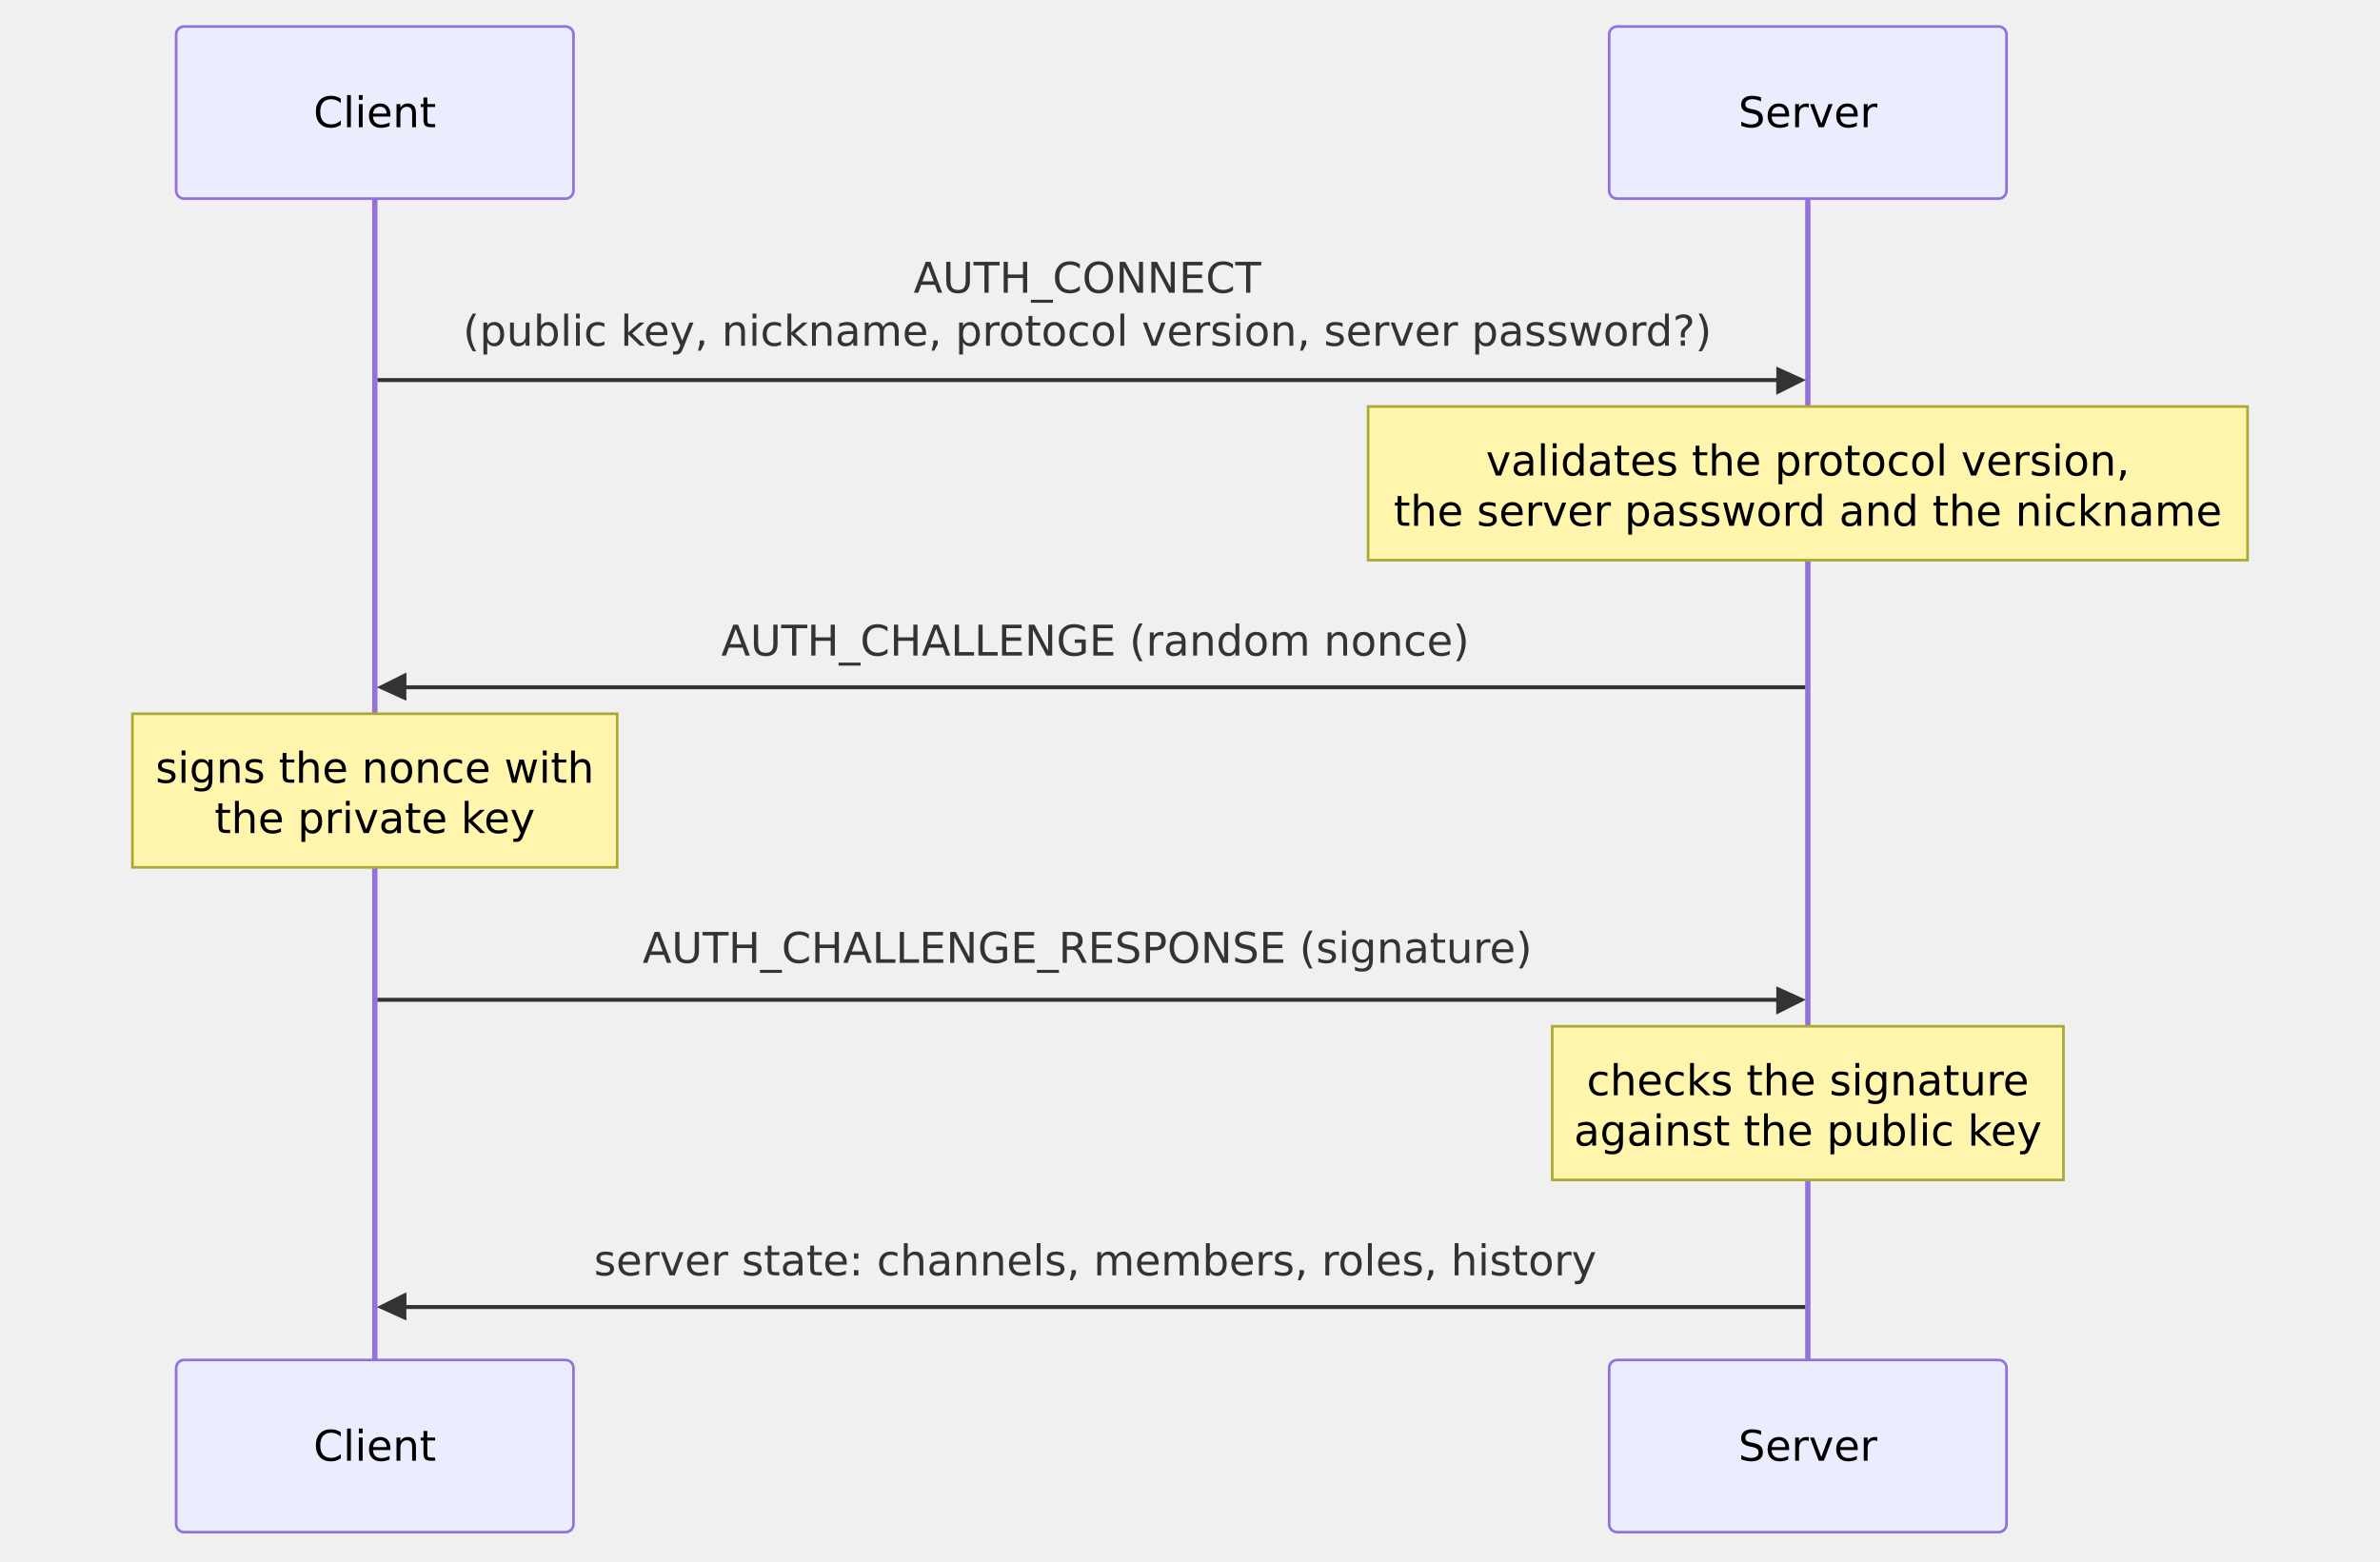
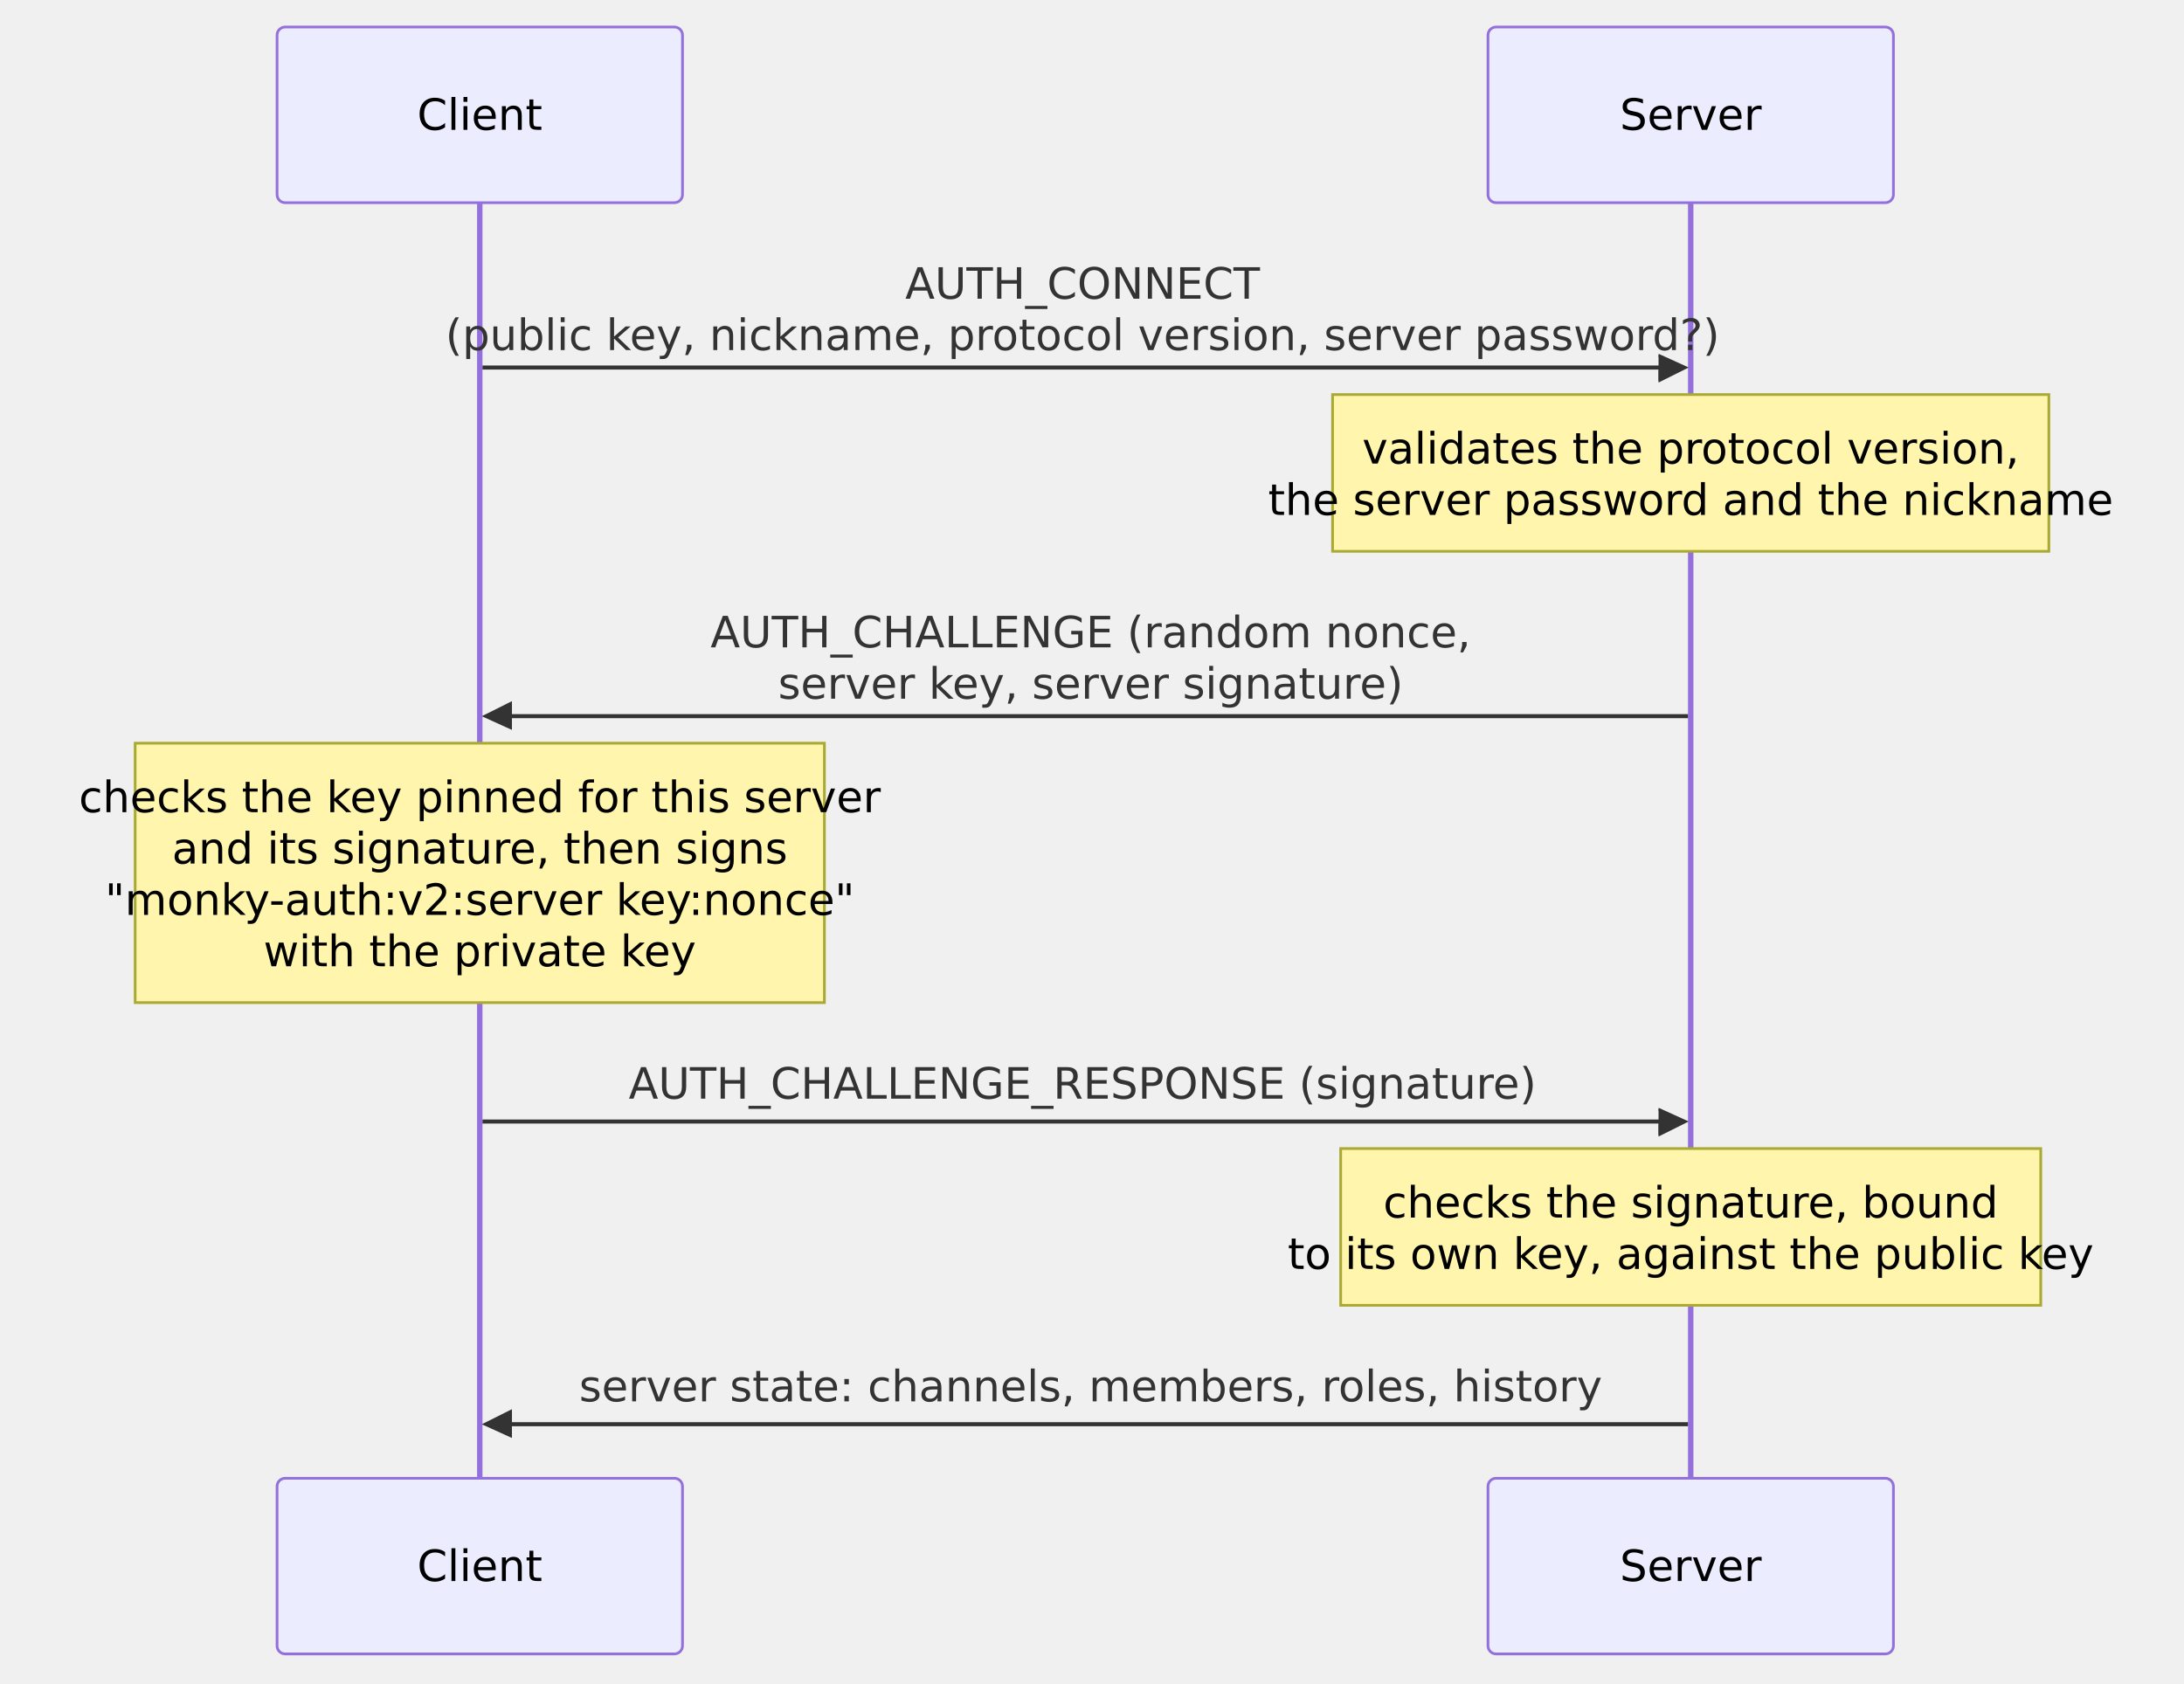
- <svg xmlns="http://www.w3.org/2000/svg" id="my-svg" width="898.5" height="589.5" viewBox="-66.5 -10 898.5 589.5" role="graphics-document document" aria-roledescription="sequence" style="background-color: transparent;">
+ <svg xmlns="http://www.w3.org/2000/svg" id="my-svg" width="808" height="623" viewBox="-102.5 -10 808 623" role="graphics-document document" aria-roledescription="sequence" style="background-color: transparent;">
  <g>
-     <rect x="541" y="503.5" fill="#eaeaea" stroke="#666" width="150" height="65" name="S" rx="3" ry="3" class="actor actor-bottom" />
-     <text x="616" y="536" dominant-baseline="central" alignment-baseline="central" class="actor actor-box" style="text-anchor: middle; font-size: 16px; font-weight: 400;">
-       <tspan x="616" dy="0">Server</tspan>
+     <rect x="448" y="537" fill="#eaeaea" stroke="#666" width="150" height="65" name="S" rx="3" ry="3" class="actor actor-bottom" />
+     <text x="523" y="569.5" dominant-baseline="central" alignment-baseline="central" class="actor actor-box" style="text-anchor: middle; font-size: 16px; font-weight: 400;">
+       <tspan x="523" dy="0">Server</tspan>
    </text>
  </g>
  <g>
-     <rect x="0" y="503.5" fill="#eaeaea" stroke="#666" width="150" height="65" name="C" rx="3" ry="3" class="actor actor-bottom" />
-     <text x="75" y="536" dominant-baseline="central" alignment-baseline="central" class="actor actor-box" style="text-anchor: middle; font-size: 16px; font-weight: 400;">
+     <rect x="0" y="537" fill="#eaeaea" stroke="#666" width="150" height="65" name="C" rx="3" ry="3" class="actor actor-bottom" />
+     <text x="75" y="569.5" dominant-baseline="central" alignment-baseline="central" class="actor actor-box" style="text-anchor: middle; font-size: 16px; font-weight: 400;">
      <tspan x="75" dy="0">Client</tspan>
    </text>
  </g>
  <g>
-     <line id="actor1" x1="616" y1="65" x2="616" y2="503.5" class="actor-line 200" stroke-width="0.5px" stroke="#999" name="S" data-et="life-line" data-id="S" />
+     <line id="actor1" x1="523" y1="65" x2="523" y2="537" class="actor-line 200" stroke-width="0.5px" stroke="#999" name="S" data-et="life-line" data-id="S" />
    <g id="root-1" data-et="participant" data-type="participant" data-id="S">
-       <rect x="541" y="0" fill="#eaeaea" stroke="#666" width="150" height="65" name="S" rx="3" ry="3" class="actor actor-top" />
-       <text x="616" y="32.5" dominant-baseline="central" alignment-baseline="central" class="actor actor-box" style="text-anchor: middle; font-size: 16px; font-weight: 400;">
-         <tspan x="616" dy="0">Server</tspan>
+       <rect x="448" y="0" fill="#eaeaea" stroke="#666" width="150" height="65" name="S" rx="3" ry="3" class="actor actor-top" />
+       <text x="523" y="32.5" dominant-baseline="central" alignment-baseline="central" class="actor actor-box" style="text-anchor: middle; font-size: 16px; font-weight: 400;">
+         <tspan x="523" dy="0">Server</tspan>
      </text>
    </g>
  </g>
  <g>
-     <line id="actor0" x1="75" y1="65" x2="75" y2="503.5" class="actor-line 200" stroke-width="0.5px" stroke="#999" name="C" data-et="life-line" data-id="C" />
+     <line id="actor0" x1="75" y1="65" x2="75" y2="537" class="actor-line 200" stroke-width="0.5px" stroke="#999" name="C" data-et="life-line" data-id="C" />
    <g id="root-0" data-et="participant" data-type="participant" data-id="C">
      <rect x="0" y="0" fill="#eaeaea" stroke="#666" width="150" height="65" name="C" rx="3" ry="3" class="actor actor-top" />
      <text x="75" y="32.5" dominant-baseline="central" alignment-baseline="central" class="actor actor-box" style="text-anchor: middle; font-size: 16px; font-weight: 400;">
        <tspan x="75" dy="0">Client</tspan>
      </text>
    </g>
  </g>
  <style>#my-svg{font-family:"DejaVu Sans","Liberation Sans",Arial,Helvetica,sans-serif;font-size:16px;fill:#333;}@keyframes edge-animation-frame{from{stroke-dashoffset:0;}}@keyframes dash{to{stroke-dashoffset:0;}}#my-svg .edge-animation-slow{stroke-dasharray:9,5!important;stroke-dashoffset:900;animation:dash 50s linear infinite;stroke-linecap:round;}#my-svg .edge-animation-fast{stroke-dasharray:9,5!important;stroke-dashoffset:900;animation:dash 20s linear infinite;stroke-linecap:round;}#my-svg .error-icon{fill:#552222;}#my-svg .error-text{fill:#552222;stroke:#552222;}#my-svg .edge-thickness-normal{stroke-width:1px;}#my-svg .edge-thickness-thick{stroke-width:3.5px;}#my-svg .edge-pattern-solid{stroke-dasharray:0;}#my-svg .edge-thickness-invisible{stroke-width:0;fill:none;}#my-svg .edge-pattern-dashed{stroke-dasharray:3;}#my-svg .edge-pattern-dotted{stroke-dasharray:2;}#my-svg .marker{fill:#333333;stroke:#333333;}#my-svg .marker.cross{stroke:#333333;}#my-svg svg{font-family:"DejaVu Sans","Liberation Sans",Arial,Helvetica,sans-serif;font-size:16px;}#my-svg p{margin:0;}#my-svg .actor{stroke:#9370DB;fill:#ECECFF;stroke-width:1;}#my-svg rect.actor.outer-path[data-look="neo"]{filter:drop-shadow(1px 2px 2px rgba(185, 185, 185, 1));}#my-svg rect.note[data-look="neo"]{stroke:#aaaa33;fill:#fff5ad;filter:drop-shadow(1px 2px 2px rgba(185, 185, 185, 1));}#my-svg text.actor&gt;tspan{fill:black;stroke:none;}#my-svg .actor-line{stroke:#9370DB;}#my-svg .innerArc{stroke-width:1.5;stroke-dasharray:none;}#my-svg .messageLine0{stroke-width:1.5;stroke-dasharray:none;stroke:#333;}#my-svg .messageLine1{stroke-width:1.5;stroke-dasharray:2,2;stroke:#333;}#my-svg [id$="-arrowhead"] path{fill:#333;stroke:#333;}#my-svg .sequenceNumber{fill:white;}#my-svg [id$="-sequencenumber"]{fill:#333;}#my-svg [id$="-crosshead"] path{fill:#333;stroke:#333;}#my-svg .messageText{fill:#333;stroke:none;}#my-svg .labelBox{stroke:#9370DB;fill:#ECECFF;filter:none;}#my-svg .labelText,#my-svg .labelText&gt;tspan{fill:black;stroke:none;}#my-svg .loopText,#my-svg .loopText&gt;tspan{fill:black;stroke:none;}#my-svg .sectionTitle,#my-svg .sectionTitle&gt;tspan{fill:black;stroke:none;}#my-svg .loopLine{stroke-width:2px;stroke-dasharray:2,2;stroke:#9370DB;fill:#9370DB;}#my-svg .note{stroke:#aaaa33;fill:#fff5ad;}#my-svg .noteText,#my-svg .noteText&gt;tspan{fill:black;stroke:none;font-weight:normal;}#my-svg .activation0{fill:#f4f4f4;stroke:#666;}#my-svg .activation1{fill:#f4f4f4;stroke:#666;}#my-svg .activation2{fill:#f4f4f4;stroke:#666;}#my-svg .actorPopupMenu{position:absolute;}#my-svg .actorPopupMenuPanel{position:absolute;fill:#ECECFF;box-shadow:0px 8px 16px 0px rgba(0,0,0,0.2);filter:drop-shadow(3px 5px 2px rgb(0 0 0 / 0.4));}#my-svg .actor-man circle,#my-svg line{fill:#ECECFF;stroke-width:2px;}#my-svg g rect.rect{filter:drop-shadow(1px 2px 2px rgba(185, 185, 185, 1));stroke:#9370DB;}#my-svg .node .neo-node{stroke:#9370DB;}#my-svg [data-look="neo"].node rect,#my-svg [data-look="neo"].cluster rect,#my-svg [data-look="neo"].node polygon{stroke:#9370DB;filter:drop-shadow(1px 2px 2px rgba(185, 185, 185, 1));}#my-svg [data-look="neo"].swimlane.cluster rect{filter:none;}#my-svg [data-look="neo"].node path{stroke:#9370DB;stroke-width:1px;}#my-svg [data-look="neo"].node .outer-path{filter:drop-shadow(1px 2px 2px rgba(185, 185, 185, 1));}#my-svg [data-look="neo"].node .neo-line path{stroke:#9370DB;filter:none;}#my-svg [data-look="neo"].node circle{stroke:#9370DB;filter:drop-shadow(1px 2px 2px rgba(185, 185, 185, 1));}#my-svg [data-look="neo"].node circle .state-start{fill:#000000;}#my-svg [data-look="neo"].icon-shape .icon{fill:#9370DB;filter:drop-shadow(1px 2px 2px rgba(185, 185, 185, 1));}#my-svg [data-look="neo"].icon-shape .icon-neo path{stroke:#9370DB;filter:drop-shadow(1px 2px 2px rgba(185, 185, 185, 1));}#my-svg :root{--mermaid-font-family:"trebuchet ms",verdana,arial,sans-serif;}</style>
  <g />
  <defs>
    <symbol id="my-svg-computer" width="24" height="24">
      <path transform="scale(.5)" d="M2 2v13h20v-13h-20zm18 11h-16v-9h16v9zm-10.228 6l.466-1h3.524l.467 1h-4.457zm14.228 3h-24l2-6h2.104l-1.33 4h18.45l-1.297-4h2.073l2 6zm-5-10h-14v-7h14v7z" />
    </symbol>
  </defs>
  <defs>
    <symbol id="my-svg-database" fill-rule="evenodd" clip-rule="evenodd">
      <path transform="scale(.5)" d="M12.258.001l.256.004.255.005.253.008.251.01.249.012.247.015.246.016.242.019.241.02.239.023.236.024.233.027.231.028.229.031.225.032.223.034.22.036.217.038.214.04.211.041.208.043.205.045.201.046.198.048.194.05.191.051.187.053.183.054.18.056.175.057.172.059.168.06.163.061.16.063.155.064.15.066.074.033.073.033.071.034.07.034.069.035.068.035.067.035.066.035.064.036.064.036.062.036.06.036.06.037.058.037.058.037.055.038.055.038.053.038.052.038.051.039.05.039.048.039.047.039.045.04.044.04.043.04.041.04.04.041.039.041.037.041.036.041.034.041.033.042.032.042.03.042.029.042.027.042.026.043.024.043.023.043.021.043.02.043.018.044.017.043.015.044.013.044.012.044.011.045.009.044.007.045.006.045.004.045.002.045.001.045v17l-.001.045-.002.045-.004.045-.006.045-.007.045-.009.044-.011.045-.012.044-.013.044-.015.044-.017.043-.018.044-.02.043-.021.043-.023.043-.024.043-.026.043-.027.042-.029.042-.03.042-.032.042-.033.042-.034.041-.036.041-.037.041-.039.041-.04.041-.041.04-.043.04-.044.04-.045.04-.047.039-.048.039-.05.039-.051.039-.052.038-.053.038-.055.038-.055.038-.058.037-.058.037-.06.037-.06.036-.062.036-.064.036-.064.036-.066.035-.067.035-.068.035-.069.035-.07.034-.071.034-.073.033-.074.033-.15.066-.155.064-.16.063-.163.061-.168.06-.172.059-.175.057-.18.056-.183.054-.187.053-.191.051-.194.05-.198.048-.201.046-.205.045-.208.043-.211.041-.214.04-.217.038-.22.036-.223.034-.225.032-.229.031-.231.028-.233.027-.236.024-.239.023-.241.02-.242.019-.246.016-.247.015-.249.012-.251.01-.253.008-.255.005-.256.004-.258.001-.258-.001-.256-.004-.255-.005-.253-.008-.251-.01-.249-.012-.247-.015-.245-.016-.243-.019-.241-.02-.238-.023-.236-.024-.234-.027-.231-.028-.228-.031-.226-.032-.223-.034-.22-.036-.217-.038-.214-.04-.211-.041-.208-.043-.204-.045-.201-.046-.198-.048-.195-.05-.19-.051-.187-.053-.184-.054-.179-.056-.176-.057-.172-.059-.167-.06-.164-.061-.159-.063-.155-.064-.151-.066-.074-.033-.072-.033-.072-.034-.07-.034-.069-.035-.068-.035-.067-.035-.066-.035-.064-.036-.063-.036-.062-.036-.061-.036-.06-.037-.058-.037-.057-.037-.056-.038-.055-.038-.053-.038-.052-.038-.051-.039-.049-.039-.049-.039-.046-.039-.046-.04-.044-.04-.043-.04-.041-.04-.04-.041-.039-.041-.037-.041-.036-.041-.034-.041-.033-.042-.032-.042-.03-.042-.029-.042-.027-.042-.026-.043-.024-.043-.023-.043-.021-.043-.02-.043-.018-.044-.017-.043-.015-.044-.013-.044-.012-.044-.011-.045-.009-.044-.007-.045-.006-.045-.004-.045-.002-.045-.001-.045v-17l.001-.045.002-.045.004-.045.006-.045.007-.045.009-.044.011-.045.012-.044.013-.044.015-.044.017-.043.018-.044.02-.043.021-.043.023-.043.024-.043.026-.043.027-.042.029-.042.03-.042.032-.042.033-.042.034-.041.036-.041.037-.041.039-.041.04-.041.041-.04.043-.04.044-.04.046-.04.046-.039.049-.039.049-.039.051-.039.052-.038.053-.038.055-.038.056-.038.057-.037.058-.037.06-.037.061-.036.062-.036.063-.036.064-.036.066-.035.067-.035.068-.035.069-.035.07-.034.072-.034.072-.033.074-.033.151-.066.155-.064.159-.063.164-.061.167-.06.172-.059.176-.057.179-.056.184-.054.187-.053.19-.051.195-.05.198-.048.201-.046.204-.045.208-.043.211-.041.214-.04.217-.038.22-.036.223-.034.226-.032.228-.031.231-.028.234-.027.236-.024.238-.023.241-.02.243-.019.245-.016.247-.015.249-.012.251-.01.253-.008.255-.005.256-.004.258-.001.258.001zm-9.258 20.499v.01l.001.021.003.021.004.022.005.021.006.022.007.022.009.023.01.022.011.023.012.023.013.023.015.023.016.024.017.023.018.024.019.024.021.024.022.025.023.024.024.025.052.049.056.05.061.051.066.051.07.051.075.051.079.052.084.052.088.052.092.052.097.052.102.051.105.052.11.052.114.051.119.051.123.051.127.05.131.05.135.05.139.048.144.049.147.047.152.047.155.047.16.045.163.045.167.043.171.043.176.041.178.041.183.039.187.039.19.037.194.035.197.035.202.033.204.031.209.03.212.029.216.027.219.025.222.024.226.021.23.02.233.018.236.016.24.015.243.012.246.01.249.008.253.005.256.004.259.001.26-.001.257-.004.254-.005.25-.008.247-.011.244-.012.241-.014.237-.016.233-.018.231-.021.226-.021.224-.024.22-.026.216-.027.212-.028.21-.031.205-.031.202-.034.198-.034.194-.036.191-.037.187-.039.183-.04.179-.04.175-.042.172-.043.168-.044.163-.045.16-.046.155-.046.152-.047.148-.048.143-.049.139-.049.136-.05.131-.05.126-.05.123-.051.118-.052.114-.051.11-.052.106-.052.101-.052.096-.052.092-.052.088-.053.083-.051.079-.052.074-.052.07-.051.065-.051.06-.051.056-.05.051-.05.023-.024.023-.025.021-.024.02-.024.019-.024.018-.024.017-.024.015-.023.014-.024.013-.023.012-.023.01-.023.01-.022.008-.022.006-.022.006-.022.004-.022.004-.021.001-.021.001-.021v-4.127l-.077.055-.08.053-.083.054-.085.053-.087.052-.09.052-.093.051-.095.05-.097.05-.1.049-.102.049-.105.048-.106.047-.109.047-.111.046-.114.045-.115.045-.118.044-.12.043-.122.042-.124.042-.126.041-.128.04-.13.04-.132.038-.134.038-.135.037-.138.037-.139.035-.142.035-.143.034-.144.033-.147.032-.148.031-.15.03-.151.03-.153.029-.154.027-.156.027-.158.026-.159.025-.161.024-.162.023-.163.022-.165.021-.166.02-.167.019-.169.018-.169.017-.171.016-.173.015-.173.014-.175.013-.175.012-.177.011-.178.01-.179.008-.179.008-.181.006-.182.005-.182.004-.184.003-.184.002h-.37l-.184-.002-.184-.003-.182-.004-.182-.005-.181-.006-.179-.008-.179-.008-.178-.01-.176-.011-.176-.012-.175-.013-.173-.014-.172-.015-.171-.016-.17-.017-.169-.018-.167-.019-.166-.02-.165-.021-.163-.022-.162-.023-.161-.024-.159-.025-.157-.026-.156-.027-.155-.027-.153-.029-.151-.03-.15-.03-.148-.031-.146-.032-.145-.033-.143-.034-.141-.035-.14-.035-.137-.037-.136-.037-.134-.038-.132-.038-.13-.04-.128-.04-.126-.041-.124-.042-.122-.042-.12-.044-.117-.043-.116-.045-.113-.045-.112-.046-.109-.047-.106-.047-.105-.048-.102-.049-.1-.049-.097-.05-.095-.05-.093-.052-.09-.051-.087-.052-.085-.053-.083-.054-.08-.054-.077-.054v4.127zm0-5.654v.011l.001.021.003.021.004.021.005.022.006.022.007.022.009.022.01.022.011.023.012.023.013.023.015.024.016.023.017.024.018.024.019.024.021.024.022.024.023.025.024.024.052.05.056.05.061.05.066.051.07.051.075.052.079.051.084.052.088.052.092.052.097.052.102.052.105.052.11.051.114.051.119.052.123.05.127.051.131.05.135.049.139.049.144.048.147.048.152.047.155.046.16.045.163.045.167.044.171.042.176.042.178.04.183.04.187.038.19.037.194.036.197.034.202.033.204.032.209.03.212.028.216.027.219.025.222.024.226.022.23.02.233.018.236.016.24.014.243.012.246.01.249.008.253.006.256.003.259.001.26-.001.257-.003.254-.006.25-.008.247-.01.244-.012.241-.015.237-.016.233-.018.231-.02.226-.022.224-.024.22-.025.216-.027.212-.029.21-.03.205-.032.202-.033.198-.035.194-.036.191-.037.187-.039.183-.039.179-.041.175-.042.172-.043.168-.044.163-.045.16-.045.155-.047.152-.047.148-.048.143-.048.139-.05.136-.049.131-.05.126-.051.123-.051.118-.051.114-.052.11-.052.106-.052.101-.052.096-.052.092-.052.088-.052.083-.052.079-.052.074-.051.07-.052.065-.051.06-.05.056-.051.051-.049.023-.025.023-.024.021-.025.02-.024.019-.024.018-.024.017-.024.015-.023.014-.023.013-.024.012-.022.01-.023.01-.023.008-.022.006-.022.006-.022.004-.021.004-.022.001-.021.001-.021v-4.139l-.077.054-.08.054-.083.054-.085.052-.087.053-.09.051-.093.051-.095.051-.097.05-.1.049-.102.049-.105.048-.106.047-.109.047-.111.046-.114.045-.115.044-.118.044-.12.044-.122.042-.124.042-.126.041-.128.04-.13.039-.132.039-.134.038-.135.037-.138.036-.139.036-.142.035-.143.033-.144.033-.147.033-.148.031-.15.03-.151.03-.153.028-.154.028-.156.027-.158.026-.159.025-.161.024-.162.023-.163.022-.165.021-.166.02-.167.019-.169.018-.169.017-.171.016-.173.015-.173.014-.175.013-.175.012-.177.011-.178.009-.179.009-.179.007-.181.007-.182.005-.182.004-.184.003-.184.002h-.37l-.184-.002-.184-.003-.182-.004-.182-.005-.181-.007-.179-.007-.179-.009-.178-.009-.176-.011-.176-.012-.175-.013-.173-.014-.172-.015-.171-.016-.17-.017-.169-.018-.167-.019-.166-.02-.165-.021-.163-.022-.162-.023-.161-.024-.159-.025-.157-.026-.156-.027-.155-.028-.153-.028-.151-.03-.15-.03-.148-.031-.146-.033-.145-.033-.143-.033-.141-.035-.14-.036-.137-.036-.136-.037-.134-.038-.132-.039-.13-.039-.128-.04-.126-.041-.124-.042-.122-.043-.12-.043-.117-.044-.116-.044-.113-.046-.112-.046-.109-.046-.106-.047-.105-.048-.102-.049-.1-.049-.097-.05-.095-.051-.093-.051-.09-.051-.087-.053-.085-.052-.083-.054-.08-.054-.077-.054v4.139zm0-5.666v.011l.001.02.003.022.004.021.005.022.006.021.007.022.009.023.01.022.011.023.012.023.013.023.015.023.016.024.017.024.018.023.019.024.021.025.022.024.023.024.024.025.052.05.056.05.061.05.066.051.07.051.075.052.079.051.084.052.088.052.092.052.097.052.102.052.105.051.11.052.114.051.119.051.123.051.127.05.131.05.135.05.139.049.144.048.147.048.152.047.155.046.16.045.163.045.167.043.171.043.176.042.178.04.183.04.187.038.19.037.194.036.197.034.202.033.204.032.209.03.212.028.216.027.219.025.222.024.226.021.23.02.233.018.236.017.24.014.243.012.246.01.249.008.253.006.256.003.259.001.26-.001.257-.003.254-.006.25-.008.247-.01.244-.013.241-.014.237-.016.233-.018.231-.02.226-.022.224-.024.22-.025.216-.027.212-.029.21-.03.205-.032.202-.033.198-.035.194-.036.191-.037.187-.039.183-.039.179-.041.175-.042.172-.043.168-.044.163-.045.16-.045.155-.047.152-.047.148-.048.143-.049.139-.049.136-.049.131-.051.126-.05.123-.051.118-.052.114-.051.11-.052.106-.052.101-.052.096-.052.092-.052.088-.052.083-.052.079-.052.074-.052.07-.051.065-.051.06-.051.056-.05.051-.049.023-.025.023-.025.021-.024.02-.024.019-.024.018-.024.017-.024.015-.023.014-.024.013-.023.012-.023.01-.022.01-.023.008-.022.006-.022.006-.022.004-.022.004-.021.001-.021.001-.021v-4.153l-.077.054-.08.054-.083.053-.085.053-.087.053-.09.051-.093.051-.095.051-.097.05-.1.049-.102.048-.105.048-.106.048-.109.046-.111.046-.114.046-.115.044-.118.044-.12.043-.122.043-.124.042-.126.041-.128.04-.13.039-.132.039-.134.038-.135.037-.138.036-.139.036-.142.034-.143.034-.144.033-.147.032-.148.032-.15.03-.151.03-.153.028-.154.028-.156.027-.158.026-.159.024-.161.024-.162.023-.163.023-.165.021-.166.02-.167.019-.169.018-.169.017-.171.016-.173.015-.173.014-.175.013-.175.012-.177.01-.178.01-.179.009-.179.007-.181.006-.182.006-.182.004-.184.003-.184.001-.185.001-.185-.001-.184-.001-.184-.003-.182-.004-.182-.006-.181-.006-.179-.007-.179-.009-.178-.01-.176-.01-.176-.012-.175-.013-.173-.014-.172-.015-.171-.016-.17-.017-.169-.018-.167-.019-.166-.02-.165-.021-.163-.023-.162-.023-.161-.024-.159-.024-.157-.026-.156-.027-.155-.028-.153-.028-.151-.03-.15-.03-.148-.032-.146-.032-.145-.033-.143-.034-.141-.034-.14-.036-.137-.036-.136-.037-.134-.038-.132-.039-.13-.039-.128-.041-.126-.041-.124-.041-.122-.043-.12-.043-.117-.044-.116-.044-.113-.046-.112-.046-.109-.046-.106-.048-.105-.048-.102-.048-.1-.05-.097-.049-.095-.051-.093-.051-.09-.052-.087-.052-.085-.053-.083-.053-.08-.054-.077-.054v4.153zm8.74-8.179l-.257.004-.254.005-.25.008-.247.011-.244.012-.241.014-.237.016-.233.018-.231.021-.226.022-.224.023-.22.026-.216.027-.212.028-.21.031-.205.032-.202.033-.198.034-.194.036-.191.038-.187.038-.183.04-.179.041-.175.042-.172.043-.168.043-.163.045-.16.046-.155.046-.152.048-.148.048-.143.048-.139.049-.136.05-.131.05-.126.051-.123.051-.118.051-.114.052-.11.052-.106.052-.101.052-.096.052-.092.052-.088.052-.083.052-.079.052-.074.051-.07.052-.065.051-.06.05-.056.05-.051.05-.023.025-.023.024-.021.024-.02.025-.019.024-.018.024-.017.023-.015.024-.014.023-.013.023-.012.023-.01.023-.01.022-.008.022-.006.023-.006.021-.004.022-.004.021-.001.021-.001.021.001.021.001.021.004.021.004.022.006.021.006.023.008.022.01.022.01.023.012.023.013.023.014.023.015.024.017.023.018.024.019.024.02.025.021.024.023.024.023.025.051.05.056.05.06.05.065.051.07.052.074.051.079.052.083.052.088.052.092.052.096.052.101.052.106.052.11.052.114.052.118.051.123.051.126.051.131.05.136.05.139.049.143.048.148.048.152.048.155.046.16.046.163.045.168.043.172.043.175.042.179.041.183.04.187.038.191.038.194.036.198.034.202.033.205.032.21.031.212.028.216.027.22.026.224.023.226.022.231.021.233.018.237.016.241.014.244.012.247.011.25.008.254.005.257.004.26.001.26-.001.257-.004.254-.005.25-.008.247-.011.244-.012.241-.014.237-.016.233-.018.231-.021.226-.022.224-.023.22-.026.216-.027.212-.028.21-.031.205-.032.202-.033.198-.034.194-.036.191-.038.187-.038.183-.04.179-.041.175-.042.172-.043.168-.043.163-.045.16-.046.155-.046.152-.048.148-.048.143-.048.139-.049.136-.05.131-.05.126-.051.123-.051.118-.051.114-.052.11-.052.106-.052.101-.052.096-.052.092-.052.088-.052.083-.052.079-.052.074-.051.07-.052.065-.051.06-.05.056-.05.051-.05.023-.025.023-.024.021-.024.02-.025.019-.024.018-.024.017-.023.015-.024.014-.023.013-.023.012-.023.01-.023.01-.022.008-.022.006-.023.006-.021.004-.022.004-.021.001-.021.001-.021-.001-.021-.001-.021-.004-.021-.004-.022-.006-.021-.006-.023-.008-.022-.01-.022-.01-.023-.012-.023-.013-.023-.014-.023-.015-.024-.017-.023-.018-.024-.019-.024-.02-.025-.021-.024-.023-.024-.023-.025-.051-.05-.056-.05-.06-.05-.065-.051-.07-.052-.074-.051-.079-.052-.083-.052-.088-.052-.092-.052-.096-.052-.101-.052-.106-.052-.11-.052-.114-.052-.118-.051-.123-.051-.126-.051-.131-.05-.136-.05-.139-.049-.143-.048-.148-.048-.152-.048-.155-.046-.16-.046-.163-.045-.168-.043-.172-.043-.175-.042-.179-.041-.183-.04-.187-.038-.191-.038-.194-.036-.198-.034-.202-.033-.205-.032-.21-.031-.212-.028-.216-.027-.22-.026-.224-.023-.226-.022-.231-.021-.233-.018-.237-.016-.241-.014-.244-.012-.247-.011-.25-.008-.254-.005-.257-.004-.26-.001-.26.001z" />
    </symbol>
  </defs>
  <defs>
    <symbol id="my-svg-clock" width="24" height="24">
      <path transform="scale(.5)" d="M12 2c5.514 0 10 4.486 10 10s-4.486 10-10 10-10-4.486-10-10 4.486-10 10-10zm0-2c-6.627 0-12 5.373-12 12s5.373 12 12 12 12-5.373 12-12-5.373-12-12-12zm5.848 12.459c.202.038.202.333.001.372-1.907.361-6.045 1.111-6.547 1.111-.719 0-1.301-.582-1.301-1.301 0-.512.77-5.447 1.125-7.445.034-.192.312-.181.343.014l.985 6.238 5.394 1.011z" />
    </symbol>
  </defs>
  <defs>
    <marker id="my-svg-arrowhead" refX="7.9" refY="5" markerUnits="userSpaceOnUse" markerWidth="12" markerHeight="12" orient="auto-start-reverse">
      <path d="M -1 0 L 10 5 L 0 10 z" />
    </marker>
  </defs>
  <defs>
    <marker id="my-svg-crosshead" markerWidth="15" markerHeight="8" orient="auto" refX="4" refY="4.5">
      <path fill="none" stroke="#000000" stroke-width="1pt" d="M 1,2 L 6,7 M 6,2 L 1,7" style="stroke-dasharray: 0, 0;" />
    </marker>
  </defs>
  <defs>
    <marker id="my-svg-filled-head" refX="15.5" refY="7" markerWidth="20" markerHeight="28" orient="auto">
      <path d="M 18,7 L9,13 L14,7 L9,1 Z" />
    </marker>
  </defs>
  <defs>
    <marker id="my-svg-sequencenumber" refX="15" refY="15" markerWidth="60" markerHeight="40" orient="auto">
      <circle cx="15" cy="15" r="6" />
    </marker>
  </defs>
  <defs>
    <marker id="my-svg-solidTopArrowHead" refX="7.9" refY="7.25" markerUnits="userSpaceOnUse" markerWidth="12" markerHeight="12" orient="auto-start-reverse">
      <path d="M 0 0 L 10 8 L 0 8 z" />
    </marker>
  </defs>
  <defs>
    <marker id="my-svg-solidBottomArrowHead" refX="7.9" refY="0.75" markerUnits="userSpaceOnUse" markerWidth="12" markerHeight="12" orient="auto-start-reverse">
      <path d="M 0 0 L 10 0 L 0 8 z" />
    </marker>
  </defs>
  <defs>
    <marker id="my-svg-stickTopArrowHead" refX="7.5" refY="7" markerUnits="userSpaceOnUse" markerWidth="12" markerHeight="12" orient="auto-start-reverse">
      <path d="M 0 0 L 7 7" stroke="black" stroke-width="1.5" fill="none" />
    </marker>
  </defs>
  <defs>
    <marker id="my-svg-stickBottomArrowHead" refX="7.5" refY="0" markerUnits="userSpaceOnUse" markerWidth="12" markerHeight="12" orient="auto-start-reverse">
      <path d="M 0 7 L 7 0" stroke="black" stroke-width="1.5" fill="none" />
    </marker>
  </defs>
  <g data-et="note" data-id="i1">
-     <rect x="450" y="143.5" fill="#EDF2AE" stroke="#666" width="332" height="58" class="note" />
-     <text x="616" y="149" text-anchor="middle" dominant-baseline="middle" alignment-baseline="middle" class="noteText" dy="1em" style="font-size: 16px; font-weight: 400;">
-       <tspan x="616">validates the protocol version,</tspan>
+     <rect x="390.5" y="136" fill="#EDF2AE" stroke="#666" width="265" height="58" class="note" />
+     <text x="523" y="141" text-anchor="middle" dominant-baseline="middle" alignment-baseline="middle" class="noteText" dy="1em" style="font-size: 16px; font-weight: 400;">
+       <tspan x="523">validates the protocol version,</tspan>
    </text>
-     <text x="616" y="168" text-anchor="middle" dominant-baseline="middle" alignment-baseline="middle" class="noteText" dy="1em" style="font-size: 16px; font-weight: 400;">
-       <tspan x="616">the server password and the nickname</tspan>
+     <text x="523" y="160" text-anchor="middle" dominant-baseline="middle" alignment-baseline="middle" class="noteText" dy="1em" style="font-size: 16px; font-weight: 400;">
+       <tspan x="523">the server password and the nickname</tspan>
    </text>
  </g>
  <g data-et="note" data-id="i3">
-     <rect x="-16.5" y="259.5" fill="#EDF2AE" stroke="#666" width="183" height="58" class="note" />
-     <text x="75" y="265" text-anchor="middle" dominant-baseline="middle" alignment-baseline="middle" class="noteText" dy="1em" style="font-size: 16px; font-weight: 400;">
-       <tspan x="75">signs the nonce with</tspan>
+     <rect x="-52.5" y="265" fill="#EDF2AE" stroke="#666" width="255" height="96" class="note" />
+     <text x="75" y="270" text-anchor="middle" dominant-baseline="middle" alignment-baseline="middle" class="noteText" dy="1em" style="font-size: 16px; font-weight: 400;">
+       <tspan x="75">checks the key pinned for this server</tspan>
    </text>
-     <text x="75" y="284" text-anchor="middle" dominant-baseline="middle" alignment-baseline="middle" class="noteText" dy="1em" style="font-size: 16px; font-weight: 400;">
-       <tspan x="75">the private key</tspan>
+     <text x="75" y="289" text-anchor="middle" dominant-baseline="middle" alignment-baseline="middle" class="noteText" dy="1em" style="font-size: 16px; font-weight: 400;">
+       <tspan x="75">and its signature, then signs</tspan>
+     </text>
+     <text x="75" y="308" text-anchor="middle" dominant-baseline="middle" alignment-baseline="middle" class="noteText" dy="1em" style="font-size: 16px; font-weight: 400;">
+       <tspan x="75">"monky-auth:v2:server key:nonce"</tspan>
+     </text>
+     <text x="75" y="327" text-anchor="middle" dominant-baseline="middle" alignment-baseline="middle" class="noteText" dy="1em" style="font-size: 16px; font-weight: 400;">
+       <tspan x="75">with the private key</tspan>
    </text>
  </g>
  <g data-et="note" data-id="i5">
-     <rect x="519.5" y="377.5" fill="#EDF2AE" stroke="#666" width="193" height="58" class="note" />
-     <text x="616" y="383" text-anchor="middle" dominant-baseline="middle" alignment-baseline="middle" class="noteText" dy="1em" style="font-size: 16px; font-weight: 400;">
-       <tspan x="616">checks the signature</tspan>
+     <rect x="393.5" y="415" fill="#EDF2AE" stroke="#666" width="259" height="58" class="note" />
+     <text x="523" y="420" text-anchor="middle" dominant-baseline="middle" alignment-baseline="middle" class="noteText" dy="1em" style="font-size: 16px; font-weight: 400;">
+       <tspan x="523">checks the signature, bound</tspan>
    </text>
-     <text x="616" y="402" text-anchor="middle" dominant-baseline="middle" alignment-baseline="middle" class="noteText" dy="1em" style="font-size: 16px; font-weight: 400;">
-       <tspan x="616">against the public key</tspan>
+     <text x="523" y="439" text-anchor="middle" dominant-baseline="middle" alignment-baseline="middle" class="noteText" dy="1em" style="font-size: 16px; font-weight: 400;">
+       <tspan x="523">to its own key, against the public key</tspan>
    </text>
  </g>
-   <text x="344" y="80" text-anchor="middle" dominant-baseline="middle" alignment-baseline="middle" class="messageText" dy="1em" style="font-size: 16px; font-weight: 400;">AUTH_CONNECT</text>
-   <text x="344" y="100" text-anchor="middle" dominant-baseline="middle" alignment-baseline="middle" class="messageText" dy="1em" style="font-size: 16px; font-weight: 400;">(public key, nickname, protocol version, server password?)</text>
-   <line x1="76" y1="133.5" x2="612" y2="133.5" class="messageLine0" data-et="message" data-id="i0" data-from="C" data-to="S" stroke-width="2" stroke="none" marker-end="url(#my-svg-arrowhead)" style="fill: none;" />
-   <text x="347" y="217" text-anchor="middle" dominant-baseline="middle" alignment-baseline="middle" class="messageText" dy="1em" style="font-size: 16px; font-weight: 400;">AUTH_CHALLENGE (random nonce)</text>
-   <line x1="615" y1="249.5" x2="79" y2="249.5" class="messageLine0" data-et="message" data-id="i2" data-from="S" data-to="C" stroke-width="2" stroke="none" marker-end="url(#my-svg-arrowhead)" style="fill: none;" />
-   <text x="344" y="333" text-anchor="middle" dominant-baseline="middle" alignment-baseline="middle" class="messageText" dy="1em" style="font-size: 16px; font-weight: 400;">AUTH_CHALLENGE_RESPONSE (signature)</text>
-   <line x1="76" y1="367.5" x2="612" y2="367.5" class="messageLine0" data-et="message" data-id="i4" data-from="C" data-to="S" stroke-width="2" stroke="none" marker-end="url(#my-svg-arrowhead)" style="fill: none;" />
-   <text x="347" y="451" text-anchor="middle" dominant-baseline="middle" alignment-baseline="middle" class="messageText" dy="1em" style="font-size: 16px; font-weight: 400;">server state: channels, members, roles, history</text>
-   <line x1="615" y1="483.5" x2="79" y2="483.5" class="messageLine0" data-et="message" data-id="i6" data-from="S" data-to="C" stroke-width="2" stroke="none" marker-end="url(#my-svg-arrowhead)" style="fill: none;" />
+   <text x="298" y="80" text-anchor="middle" dominant-baseline="middle" alignment-baseline="middle" class="messageText" dy="1em" style="font-size: 16px; font-weight: 400;">AUTH_CONNECT</text>
+   <text x="298" y="99" text-anchor="middle" dominant-baseline="middle" alignment-baseline="middle" class="messageText" dy="1em" style="font-size: 16px; font-weight: 400;">(public key, nickname, protocol version, server password?)</text>
+   <line x1="76" y1="126" x2="519" y2="126" class="messageLine0" data-et="message" data-id="i0" data-from="C" data-to="S" stroke-width="2" stroke="none" marker-end="url(#my-svg-arrowhead)" style="fill: none;" />
+   <text x="301" y="209" text-anchor="middle" dominant-baseline="middle" alignment-baseline="middle" class="messageText" dy="1em" style="font-size: 16px; font-weight: 400;">AUTH_CHALLENGE (random nonce,</text>
+   <text x="301" y="228" text-anchor="middle" dominant-baseline="middle" alignment-baseline="middle" class="messageText" dy="1em" style="font-size: 16px; font-weight: 400;">server key, server signature)</text>
+   <line x1="522" y1="255" x2="79" y2="255" class="messageLine0" data-et="message" data-id="i2" data-from="S" data-to="C" stroke-width="2" stroke="none" marker-end="url(#my-svg-arrowhead)" style="fill: none;" />
+   <text x="298" y="376" text-anchor="middle" dominant-baseline="middle" alignment-baseline="middle" class="messageText" dy="1em" style="font-size: 16px; font-weight: 400;">AUTH_CHALLENGE_RESPONSE (signature)</text>
+   <line x1="76" y1="405" x2="519" y2="405" class="messageLine0" data-et="message" data-id="i4" data-from="C" data-to="S" stroke-width="2" stroke="none" marker-end="url(#my-svg-arrowhead)" style="fill: none;" />
+   <text x="301" y="488" text-anchor="middle" dominant-baseline="middle" alignment-baseline="middle" class="messageText" dy="1em" style="font-size: 16px; font-weight: 400;">server state: channels, members, roles, history</text>
+   <line x1="522" y1="517" x2="79" y2="517" class="messageLine0" data-et="message" data-id="i6" data-from="S" data-to="C" stroke-width="2" stroke="none" marker-end="url(#my-svg-arrowhead)" style="fill: none;" />
</svg>
